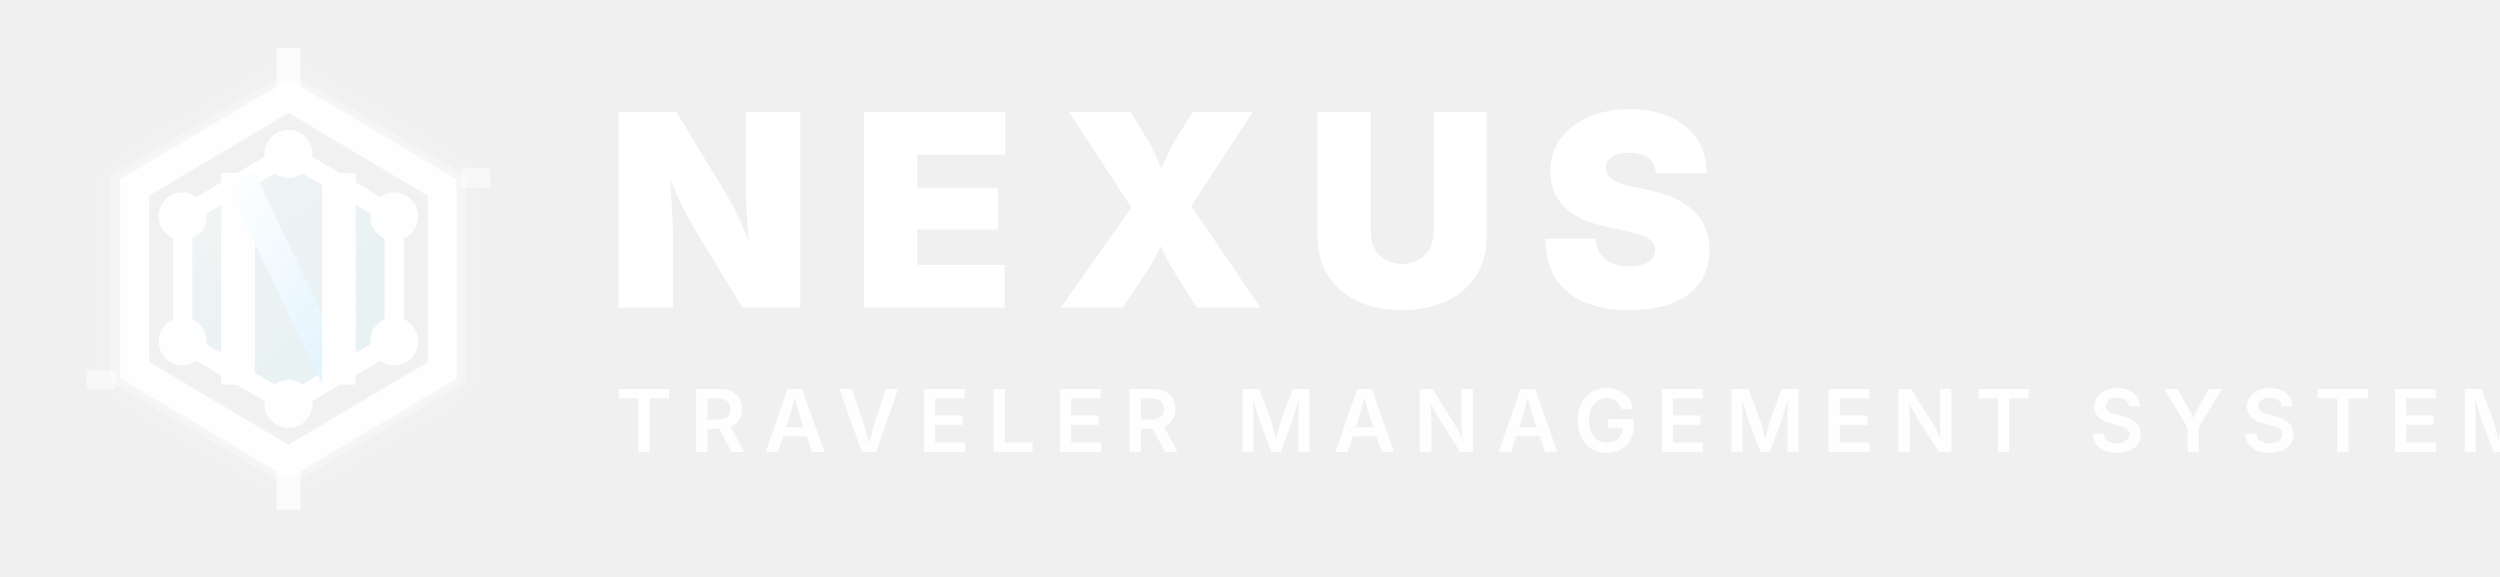
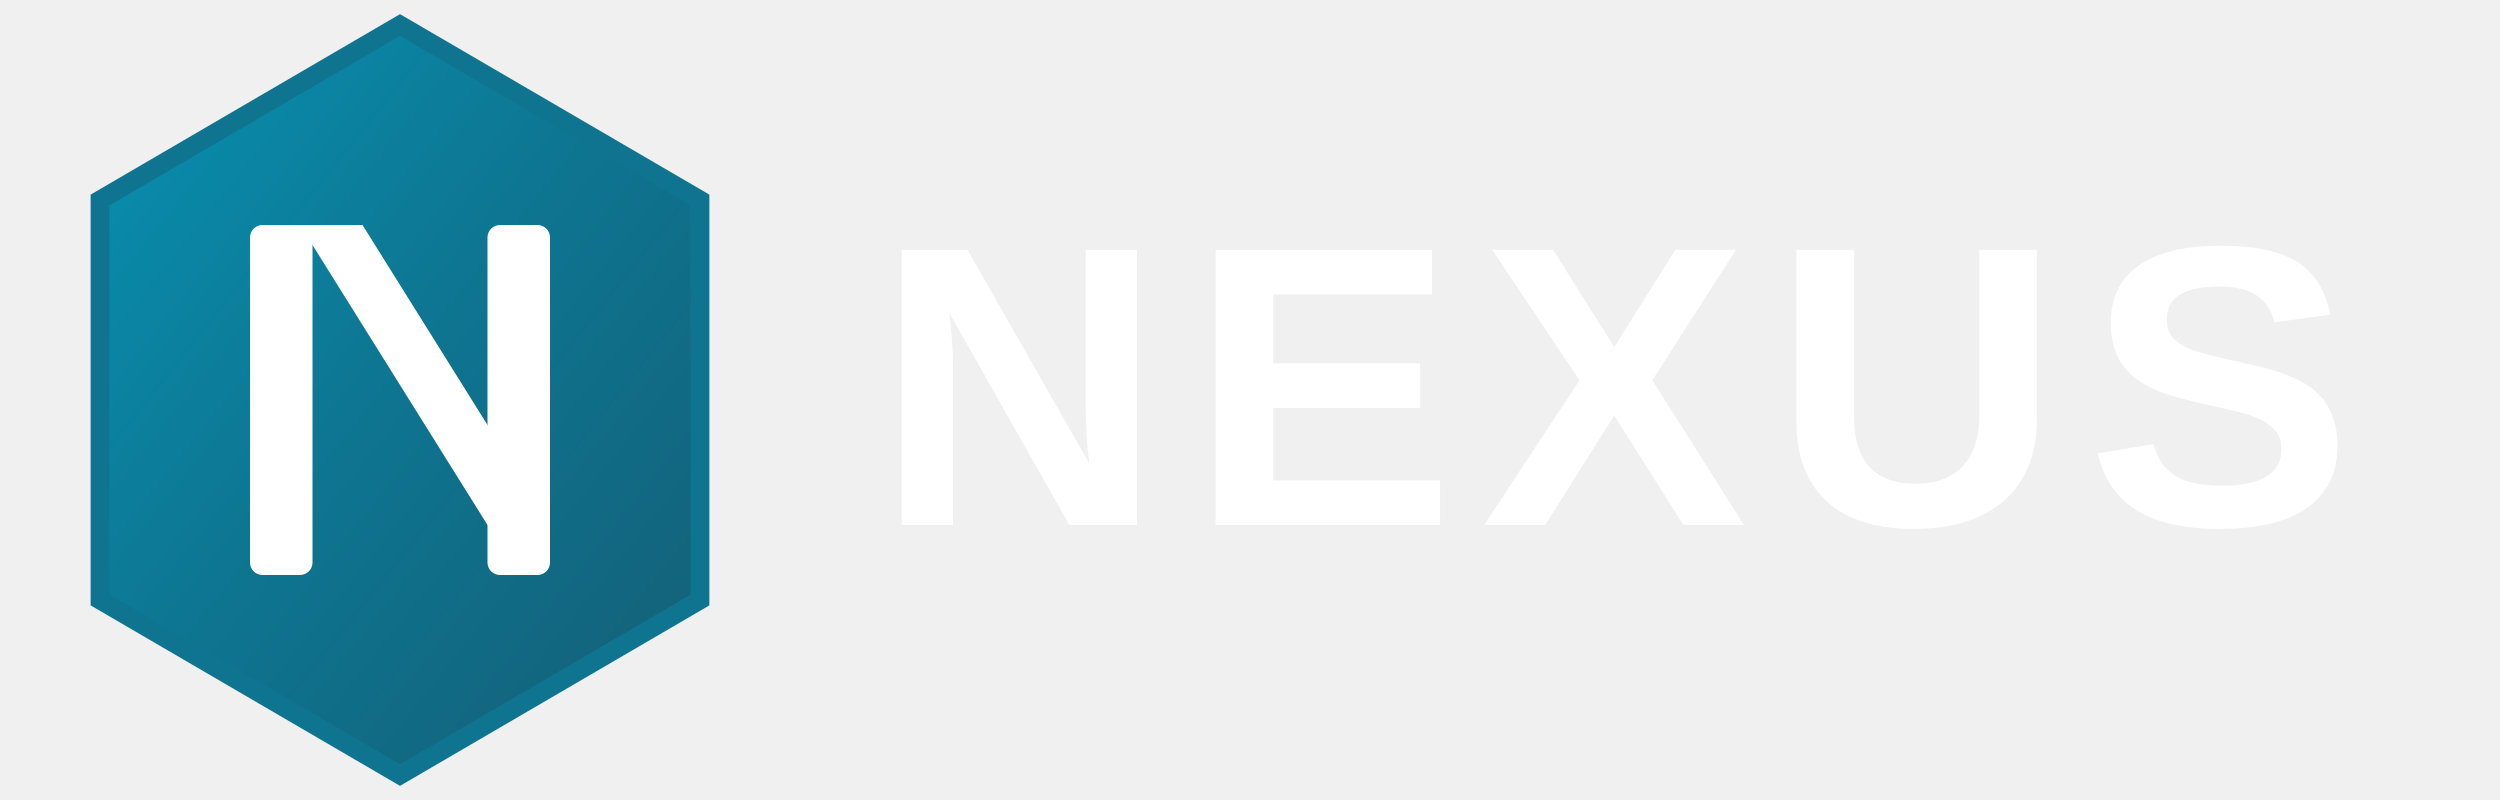
- <svg xmlns="http://www.w3.org/2000/svg" width="260" height="60" viewBox="0 0 260 60" fill="none">
+ <svg xmlns="http://www.w3.org/2000/svg" width="200" height="64" viewBox="0 0 200 64" fill="none">
  <defs>
-     <linearGradient id="whiteGrad" x1="0%" y1="0%" x2="100%" y2="100%">
-       <stop offset="0%" style="stop-color:#ffffff;stop-opacity:1" />
-       <stop offset="100%" style="stop-color:#e0f2fe;stop-opacity:0.95" />
+     <linearGradient id="hexGrad" x1="0%" y1="0%" x2="100%" y2="100%">
+       <stop offset="0%" style="stop-color:#0891b2" />
+       <stop offset="50%" style="stop-color:#0e7490" />
+       <stop offset="100%" style="stop-color:#155e75" />
    </linearGradient>
-     <linearGradient id="whiteGlow" x1="0%" y1="0%" x2="100%" y2="100%">
-       <stop offset="0%" style="stop-color:#ffffff;stop-opacity:0.3" />
-       <stop offset="100%" style="stop-color:#a5f3fc;stop-opacity:0.1" />
-     </linearGradient>
-     <filter id="glow" x="-50%" y="-50%" width="200%" height="200%">
-       <feGaussianBlur stdDeviation="2" result="coloredBlur" />
-       <feMerge>
-         <feMergeNode in="coloredBlur" />
-         <feMergeNode in="SourceGraphic" />
-       </feMerge>
-     </filter>
  </defs>
-   <g transform="translate(5, 5)">
-     <path d="M 25 3 L 43 13.5 L 43 34.5 L 25 45 L 7 34.5 L 7 13.5 Z" fill="rgba(255, 255, 255, 0.05)" stroke="rgba(255, 255, 255, 0.3)" stroke-width="1" filter="url(#glow)" />
-     <path d="M 25 5 L 41 14.5 L 41 33.5 L 25 43 L 9 33.5 L 9 14.5 Z" fill="none" stroke="white" stroke-width="3" opacity="0.9" />
-     <path d="M 25 11 L 36 17.5 L 36 30.5 L 25 37 L 14 30.5 L 14 17.5 Z" fill="url(#whiteGlow)" stroke="white" stroke-width="2" />
-     <circle cx="25" cy="11" r="2.5" fill="white" opacity="0.9" />
-     <circle cx="36" cy="17.5" r="2.5" fill="white" opacity="0.9" />
-     <circle cx="36" cy="30.5" r="2.5" fill="white" opacity="0.9" />
-     <circle cx="25" cy="37" r="2.5" fill="white" opacity="0.9" />
-     <circle cx="14" cy="30.5" r="2.5" fill="white" opacity="0.9" />
-     <circle cx="14" cy="17.5" r="2.5" fill="white" opacity="0.9" />
-     <g transform="translate(25, 24)">
-       <path d="M -7 -11 L -7 11 L -3.5 11 L -3.5 -11 Z" fill="white" opacity="0.95" />
-       <path d="M -3.5 -11 L 7 11 L 3.5 11 L -7 -11 Z" fill="url(#whiteGrad)" />
-       <path d="M 3.5 -11 L 3.5 11 L 7 11 L 7 -11 Z" fill="white" opacity="0.95" />
-     </g>
-     <line x1="25" y1="0" x2="25" y2="5" stroke="white" stroke-width="2.5" opacity="0.7" />
-     <line x1="25" y1="43" x2="25" y2="48" stroke="white" stroke-width="2.5" opacity="0.7" />
-     <line x1="43" y1="13.5" x2="46" y2="13.5" stroke="white" stroke-width="2" opacity="0.5" />
-     <line x1="7" y1="34.5" x2="4" y2="34.5" stroke="white" stroke-width="2" opacity="0.5" />
+   <path d="M 32 2 L 56 16 L 56 48 L 32 62 L 8 48 L 8 16 Z" fill="url(#hexGrad)" stroke="#0e7490" stroke-width="1.5" />
+   <g fill="white">
+     <rect x="20" y="18" width="5" height="28" rx="1" />
+     <path d="M 24 18 L 29 18 L 44 42 L 39 42 Z" />
+     <rect x="39" y="18" width="5" height="28" rx="1" />
  </g>
-   <text x="63" y="32" font-family="'SF Pro Display', 'Segoe UI', system-ui, sans-serif" font-size="28" font-weight="900" fill="white" letter-spacing="4">
+   <text x="70" y="42" font-family="Arial, sans-serif" font-size="32" font-weight="bold" fill="white" letter-spacing="2">
    NEXUS
  </text>
-   <text x="64" y="47" font-family="'SF Pro Display', 'Segoe UI', system-ui, sans-serif" font-size="9" fill="rgba(255, 255, 255, 0.90)" letter-spacing="1.8" font-weight="600">
-     TRAVELER MANAGEMENT SYSTEM
-   </text>
</svg>
